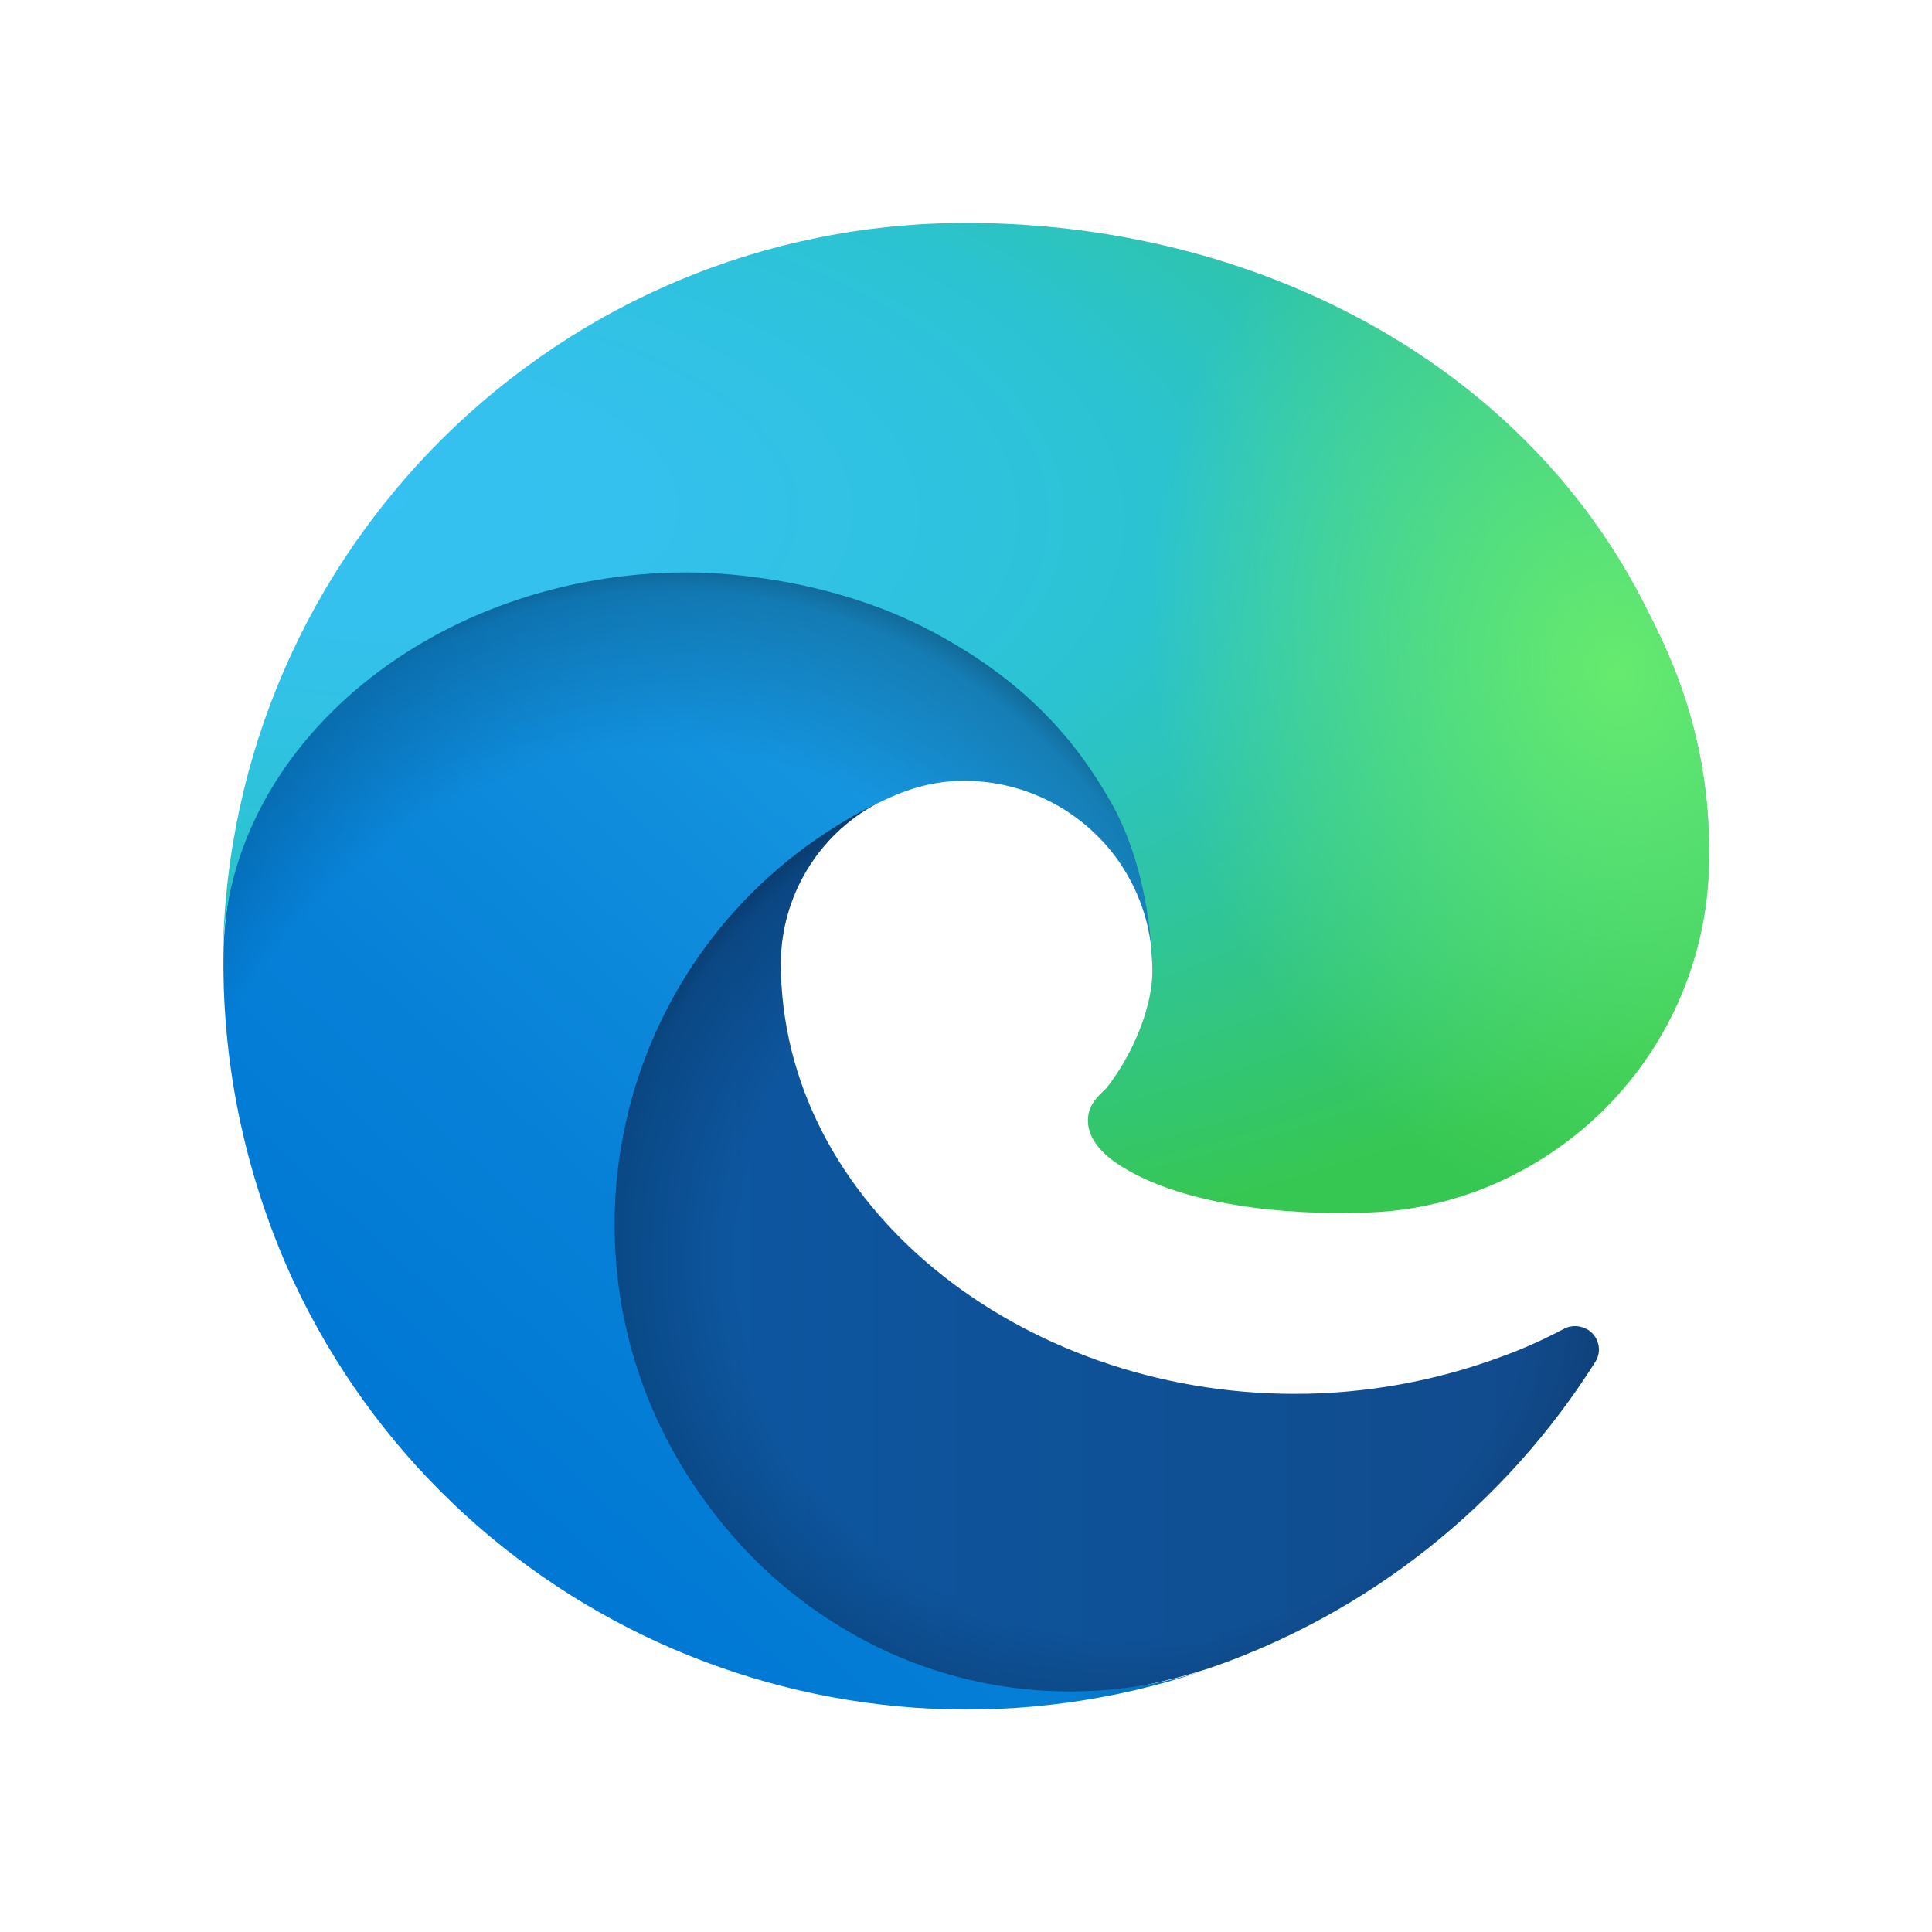
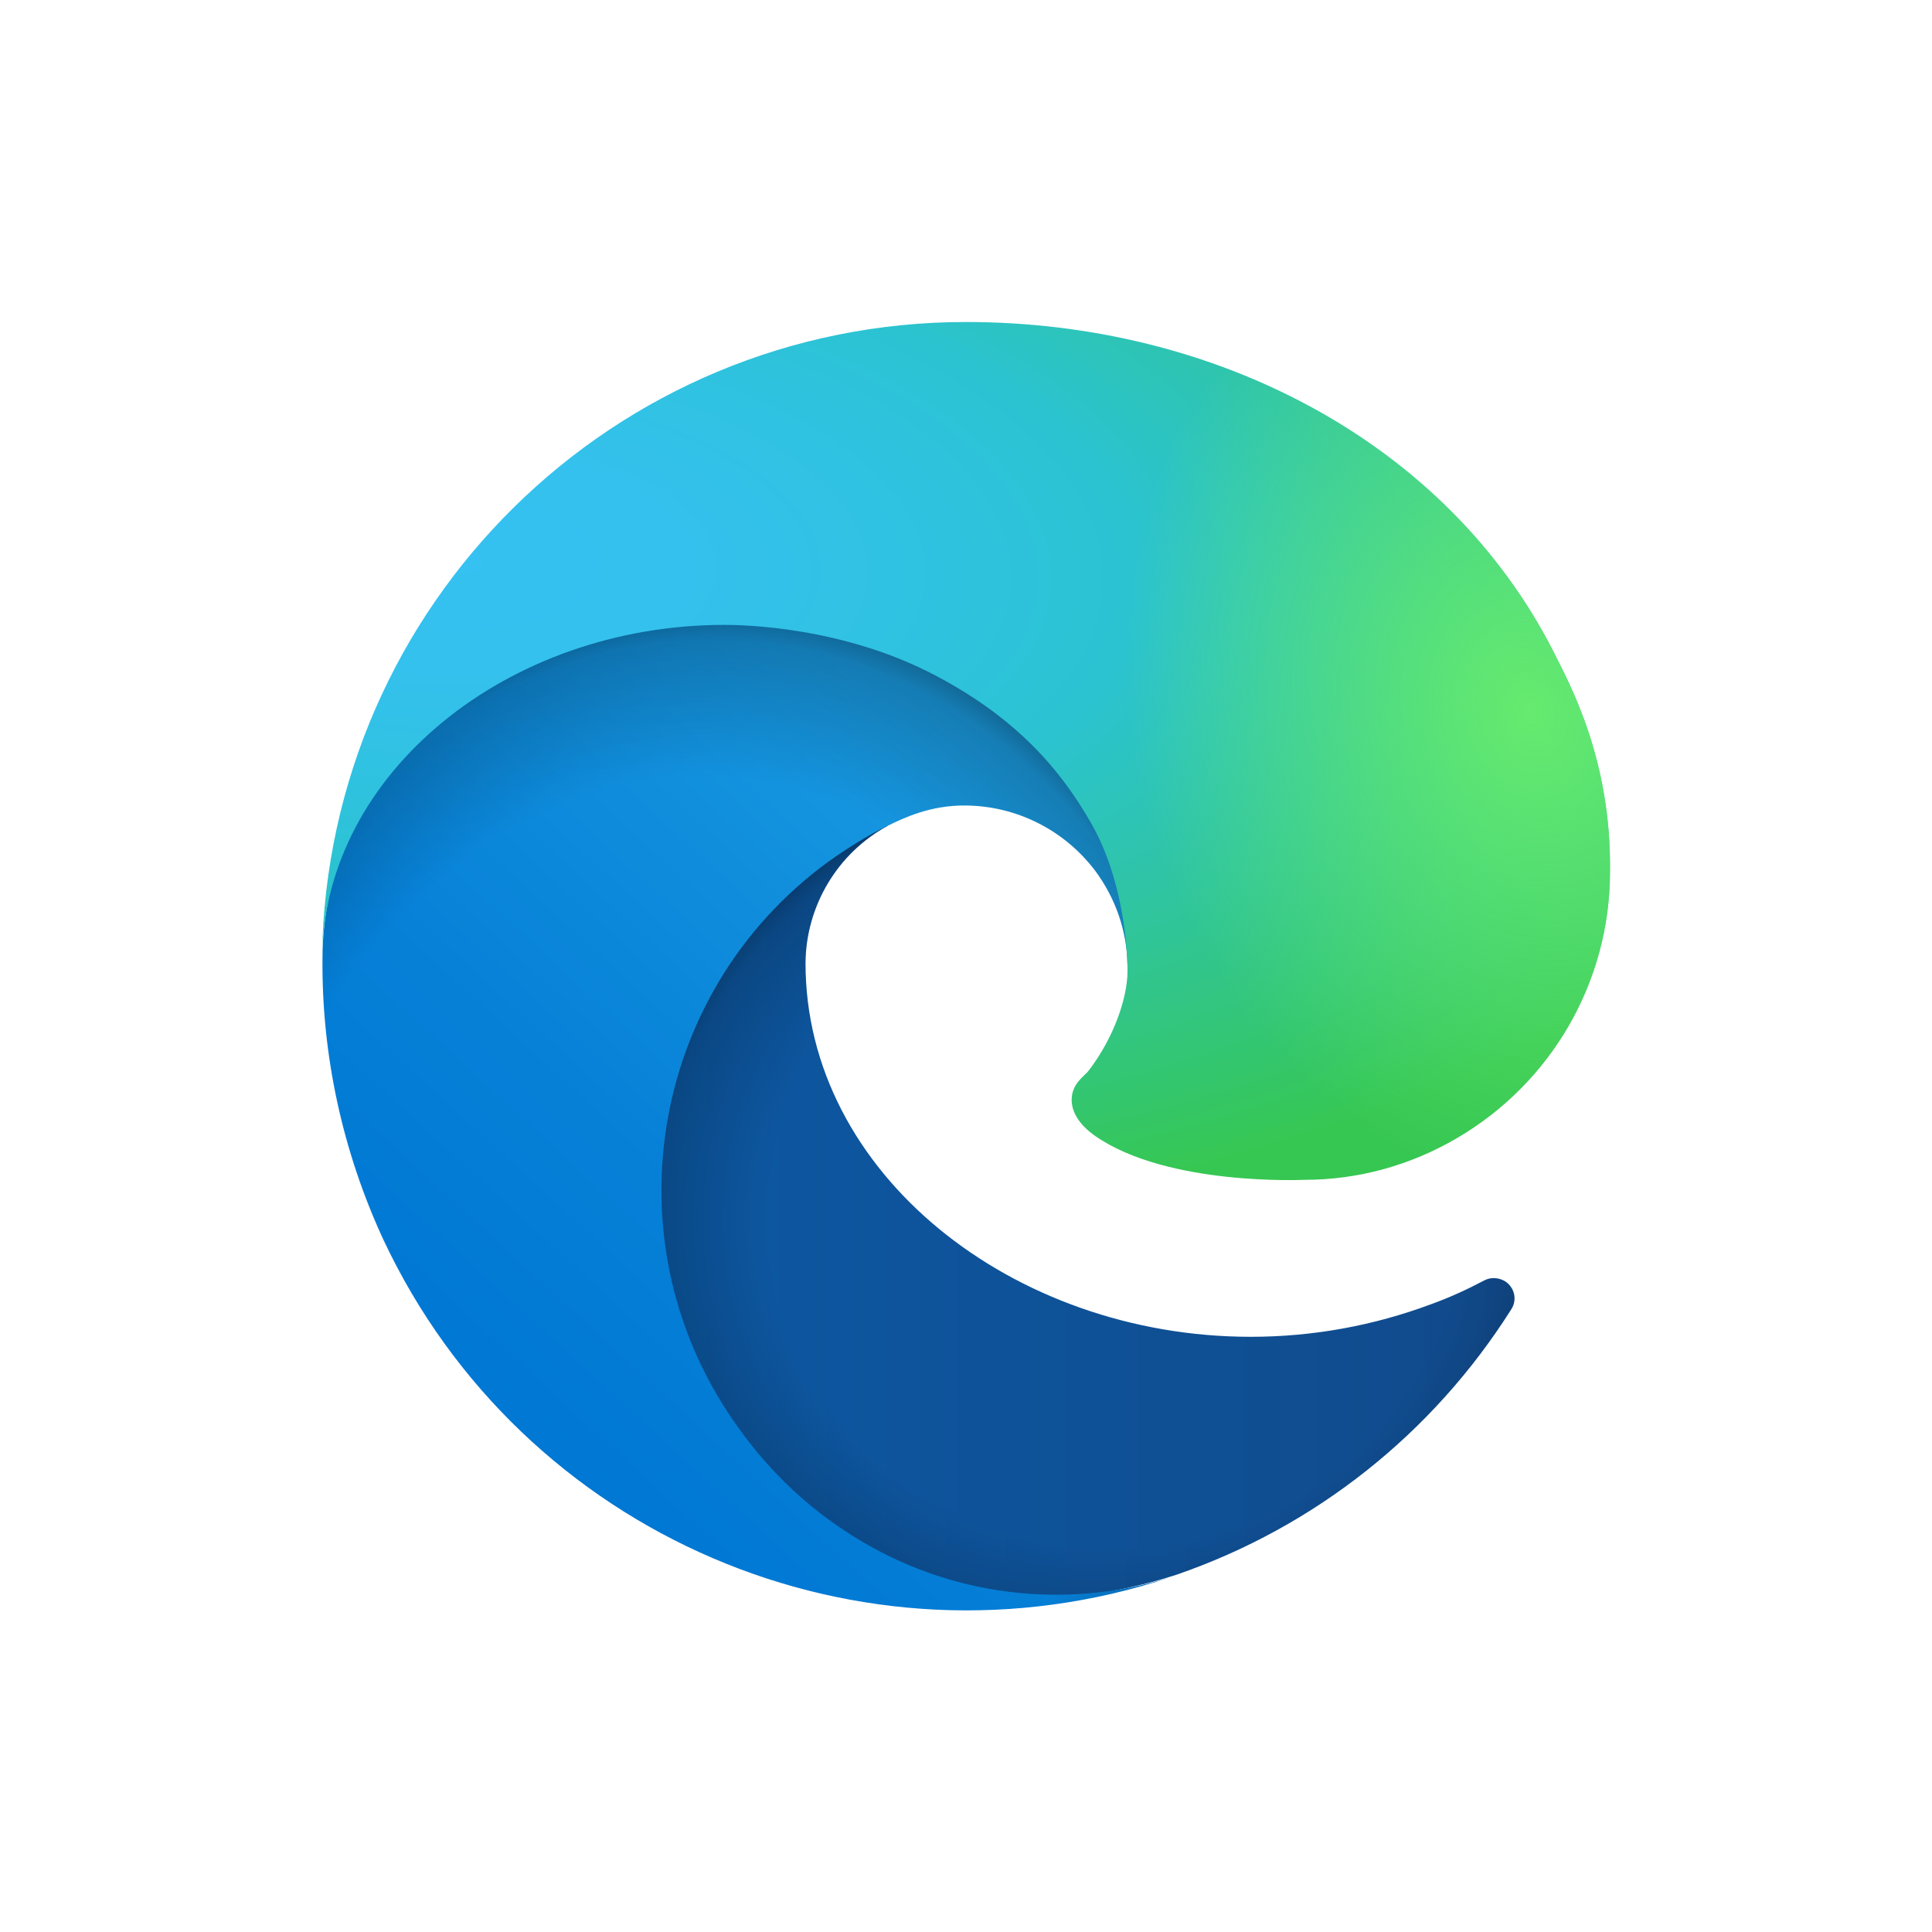
- <svg xmlns="http://www.w3.org/2000/svg" viewBox="-38.4 -38.4 332.8 332.8">
+ <svg xmlns="http://www.w3.org/2000/svg" viewBox="-64 -64 384 384">
  <style>
    :root {
        background: hsl(217, 45%, 25%);
        filter: drop-shadow(5vh 5vh 5vh rgba(0, 0, 0, 0.5));
    }
</style>
  <linearGradient id="a" gradientUnits="userSpaceOnUse" x1="58.704" x2="236.987" y1="177.02" y2="177.02">
    <stop offset="0" stop-color="#0c59a4" />
    <stop offset="1" stop-color="#114a8b" />
  </linearGradient>
  <radialGradient id="b" cx="161.83" cy="788.401" gradientTransform="matrix(.9999 0 0 .9498 -4.6217 -570.3868)" gradientUnits="userSpaceOnUse" r="95.38">
    <stop offset=".72" stop-opacity="0" />
    <stop offset=".95" stop-opacity=".53" />
    <stop offset="1" />
  </radialGradient>
  <linearGradient id="c" gradientUnits="userSpaceOnUse" x1="152.771" x2="41.398" y1="99.746" y2="221.059">
    <stop offset="0" stop-color="#1b9de2" />
    <stop offset=".16" stop-color="#1595df" />
    <stop offset=".67" stop-color="#0680d7" />
    <stop offset="1" stop-color="#0078d4" />
  </linearGradient>
  <radialGradient id="d" cx="-773.636" cy="746.715" gradientTransform="matrix(.15 -.9898 .8 .12 -410.7182 -656.3412)" gradientUnits="userSpaceOnUse" r="143.24">
    <stop offset=".76" stop-opacity="0" />
    <stop offset=".95" stop-opacity=".5" />
    <stop offset="1" />
  </radialGradient>
  <radialGradient id="e" cx="230.593" cy="-106.038" gradientTransform="matrix(-.0399975 .9998 -2.1299 -.07998414 -190.7749 -191.6354)" gradientUnits="userSpaceOnUse" r="202.43">
    <stop offset="0" stop-color="#35c1f1" />
    <stop offset=".11" stop-color="#34c1ed" />
    <stop offset=".23" stop-color="#2fc2df" />
    <stop offset=".31" stop-color="#2bc3d2" />
    <stop offset=".67" stop-color="#36c752" />
  </radialGradient>
  <radialGradient id="f" cx="536.357" cy="-117.703" gradientTransform="matrix(.28 .9598 -.78 .23 -1.9279 -410.3179)" gradientUnits="userSpaceOnUse" r="97.34">
    <stop offset="0" stop-color="#66eb6e" />
    <stop offset="1" stop-color="#66eb6e" stop-opacity="0" />
  </radialGradient>
  <path d="m231 190.5c-3.4 1.8-6.9 3.4-10.5 4.7-11.5 4.3-23.6 6.5-35.9 6.5-47.3 0-88.5-32.5-88.5-74.3.1-11.4 6.4-21.9 16.4-27.3-42.8 1.8-53.8 46.4-53.8 72.5 0 73.9 68.1 81.4 82.8 81.4 7.9 0 19.8-2.3 27-4.6l1.3-.4c27.6-9.5 51-28.1 66.6-52.8 1.2-1.9.6-4.3-1.2-5.5-1.3-.8-2.9-.9-4.2-.2z" fill="url(#a)" />
  <path d="m231 190.5c-3.4 1.8-6.9 3.4-10.5 4.7-11.5 4.3-23.6 6.5-35.9 6.5-47.3 0-88.5-32.5-88.5-74.3.1-11.4 6.4-21.9 16.4-27.3-42.8 1.8-53.8 46.4-53.8 72.5 0 73.9 68.1 81.4 82.8 81.4 7.9 0 19.8-2.3 27-4.6l1.3-.4c27.6-9.5 51-28.1 66.6-52.8 1.2-1.9.6-4.3-1.2-5.5-1.3-.8-2.9-.9-4.2-.2z" fill="url(#b)" opacity=".35" />
  <path d="m105.7 241.4c-8.9-5.5-16.6-12.8-22.7-21.3-26.3-36-18.4-86.5 17.6-112.8 3.8-2.7 7.7-5.2 11.9-7.2 3.1-1.5 8.4-4.1 15.5-4 10.1.1 19.6 4.9 25.7 13 4 5.4 6.3 11.9 6.4 18.7 0-.2 24.5-79.6-80-79.6-43.9 0-80 41.7-80 78.2-.2 19.3 4 38.5 12.1 56 27.6 58.8 94.8 87.6 156.4 67.1-21.1 6.6-44.1 3.7-62.9-8.1z" fill="url(#c)" />
  <path d="m105.7 241.4c-8.9-5.5-16.6-12.8-22.7-21.3-26.3-36-18.4-86.5 17.6-112.8 3.8-2.7 7.7-5.2 11.9-7.2 3.1-1.5 8.4-4.1 15.5-4 10.1.1 19.6 4.9 25.7 13 4 5.4 6.3 11.9 6.4 18.7 0-.2 24.5-79.6-80-79.6-43.9 0-80 41.7-80 78.2-.2 19.3 4 38.5 12.1 56 27.6 58.8 94.8 87.6 156.4 67.1-21.1 6.6-44.1 3.7-62.9-8.1z" fill="url(#d)" opacity=".41" />
  <path d="m152.3 148.9c-.8 1-3.3 2.5-3.3 5.7 0 2.6 1.7 5.1 4.7 7.2 14.4 10 41.5 8.7 41.6 8.7 10.7 0 21.1-2.9 30.3-8.3 18.8-11 30.4-31.1 30.4-52.9.3-22.4-8-37.3-11.3-43.9-21.2-41.5-67-65.4-116.7-65.4-70 0-127 56.2-128 126.2.5-36.5 36.8-66 80-66 3.5 0 23.5.3 42 10.1 16.3 8.6 24.9 18.9 30.8 29.2 6.2 10.7 7.3 24.1 7.3 29.5 0 5.3-2.7 13.3-7.8 19.9z" fill="url(#e)" />
  <path d="m152.3 148.9c-.8 1-3.3 2.5-3.3 5.7 0 2.6 1.7 5.1 4.7 7.2 14.4 10 41.5 8.7 41.6 8.7 10.7 0 21.1-2.9 30.3-8.3 18.8-11 30.4-31.1 30.4-52.9.3-22.4-8-37.3-11.3-43.9-21.2-41.5-67-65.4-116.7-65.4-70 0-127 56.2-128 126.2.5-36.5 36.8-66 80-66 3.5 0 23.5.3 42 10.1 16.3 8.6 24.9 18.9 30.8 29.2 6.2 10.7 7.3 24.1 7.3 29.5 0 5.3-2.7 13.3-7.8 19.9z" fill="url(#f)" />
</svg>
